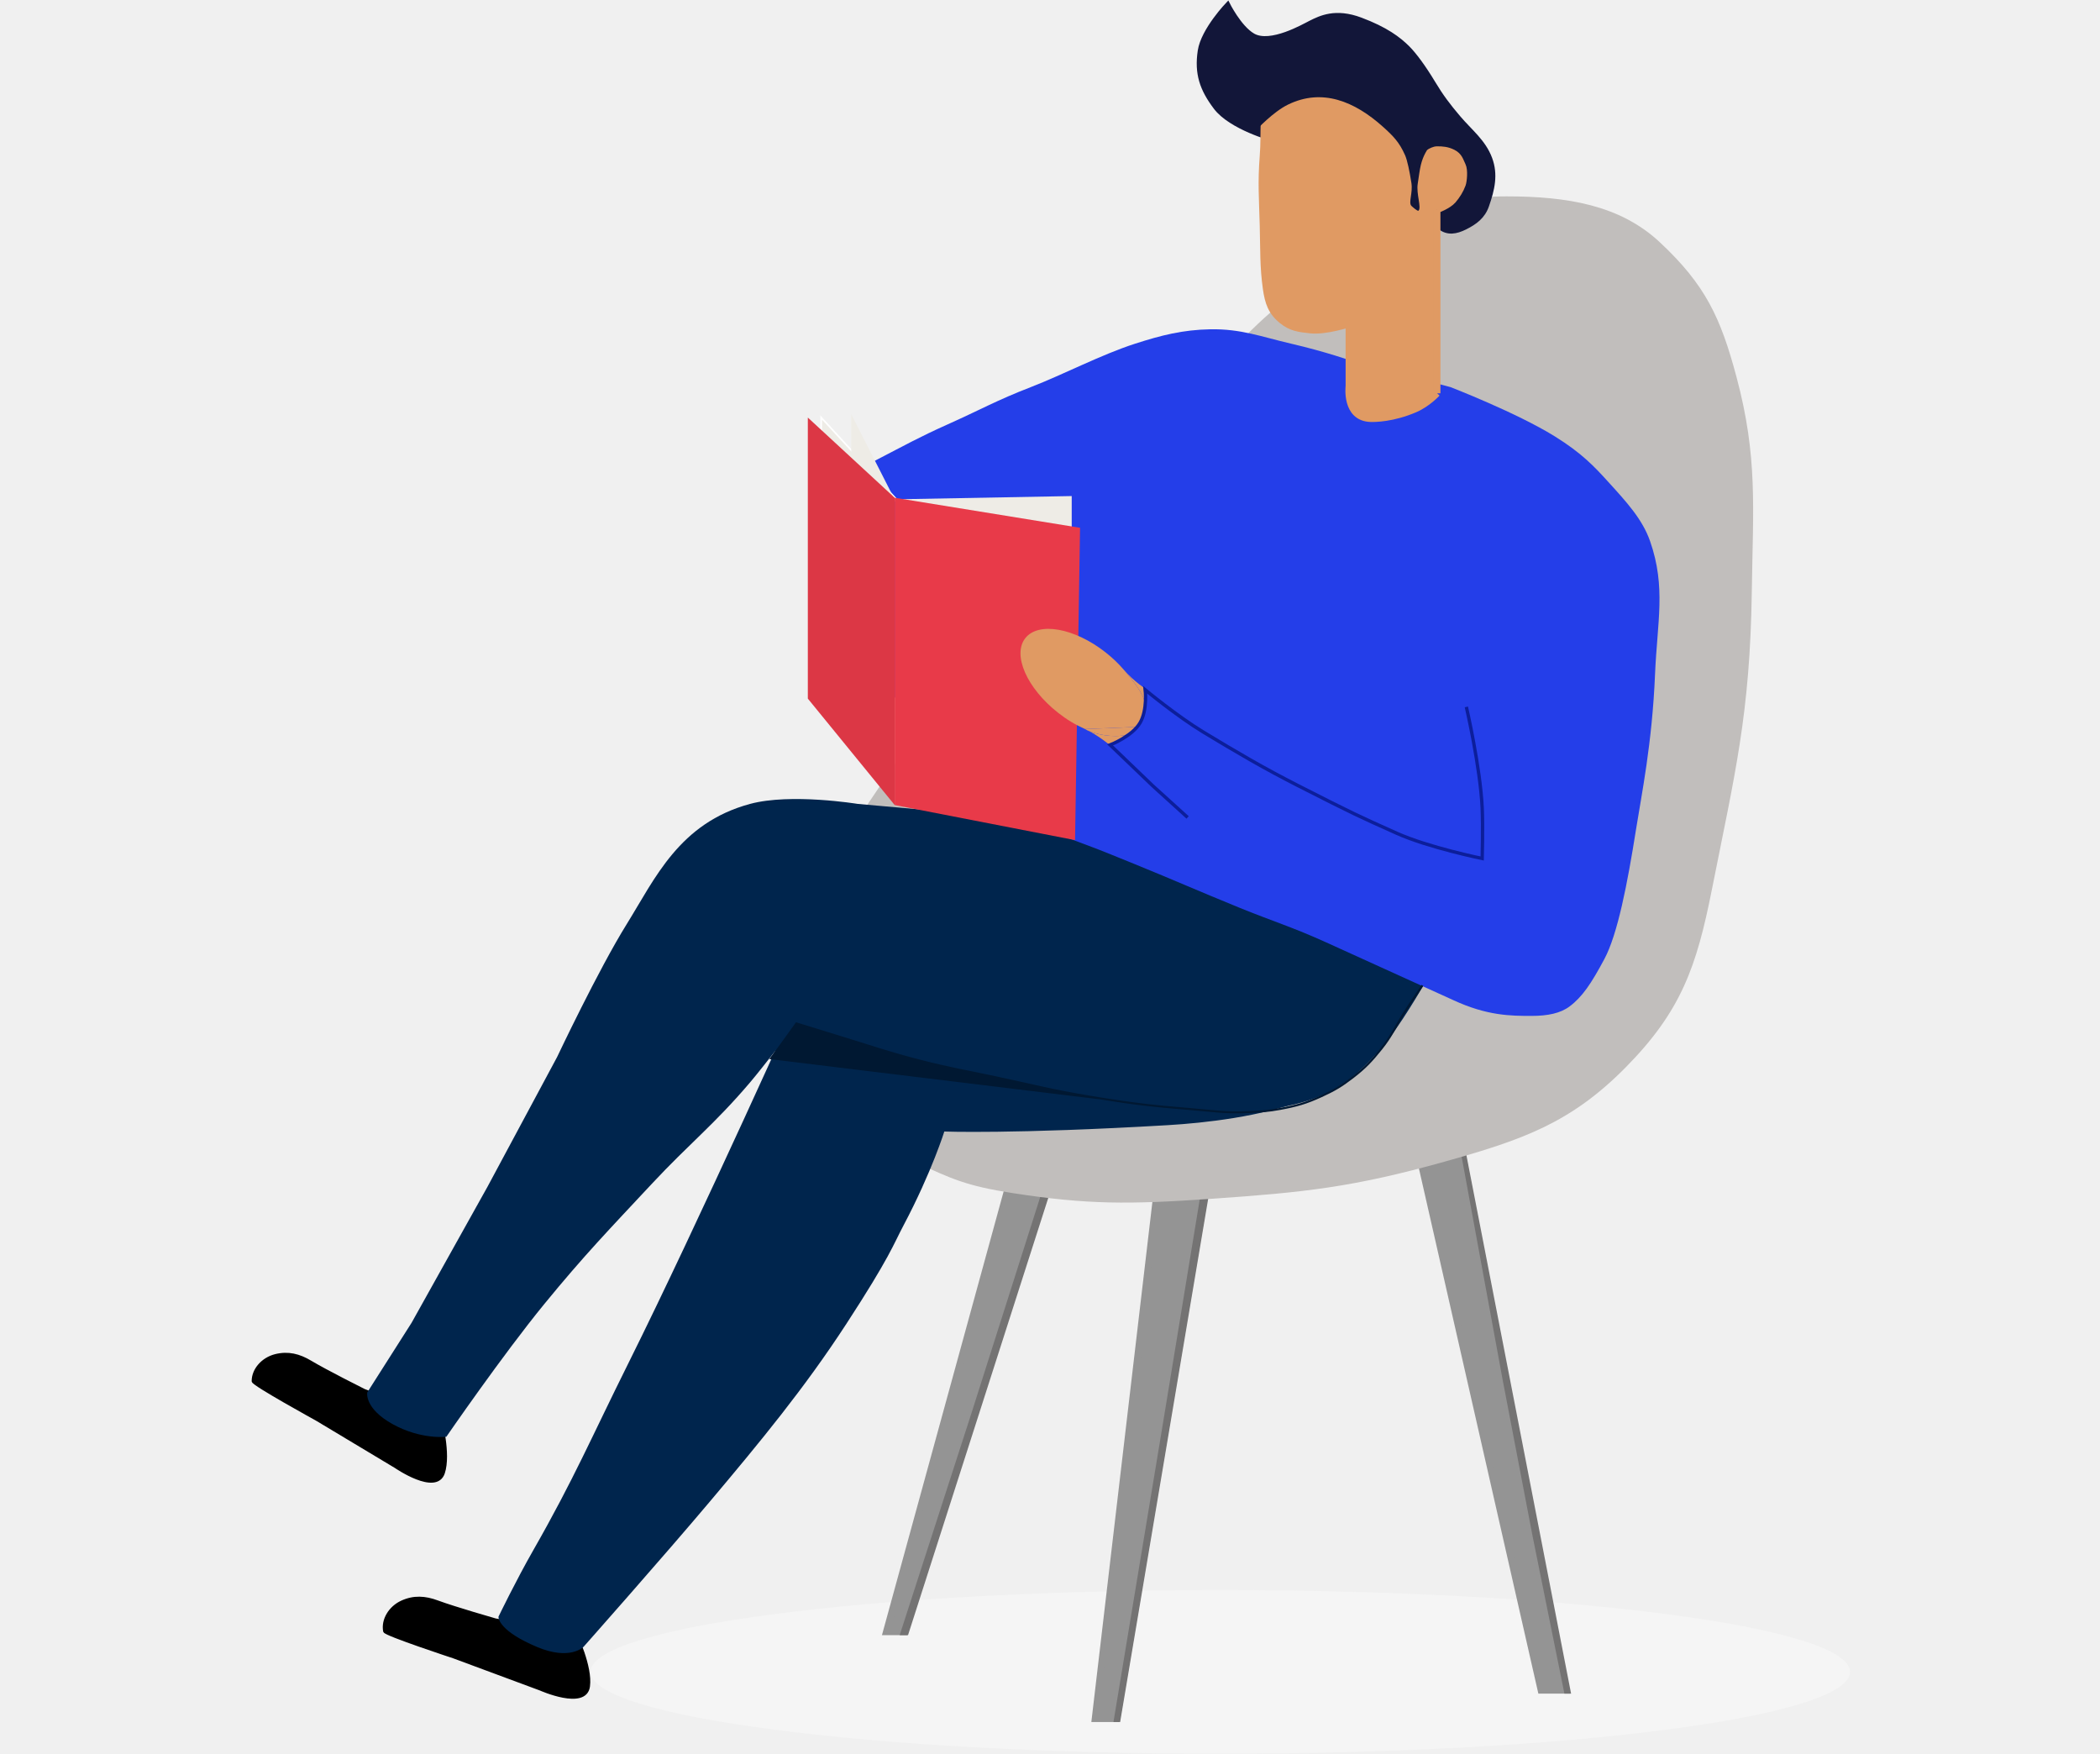
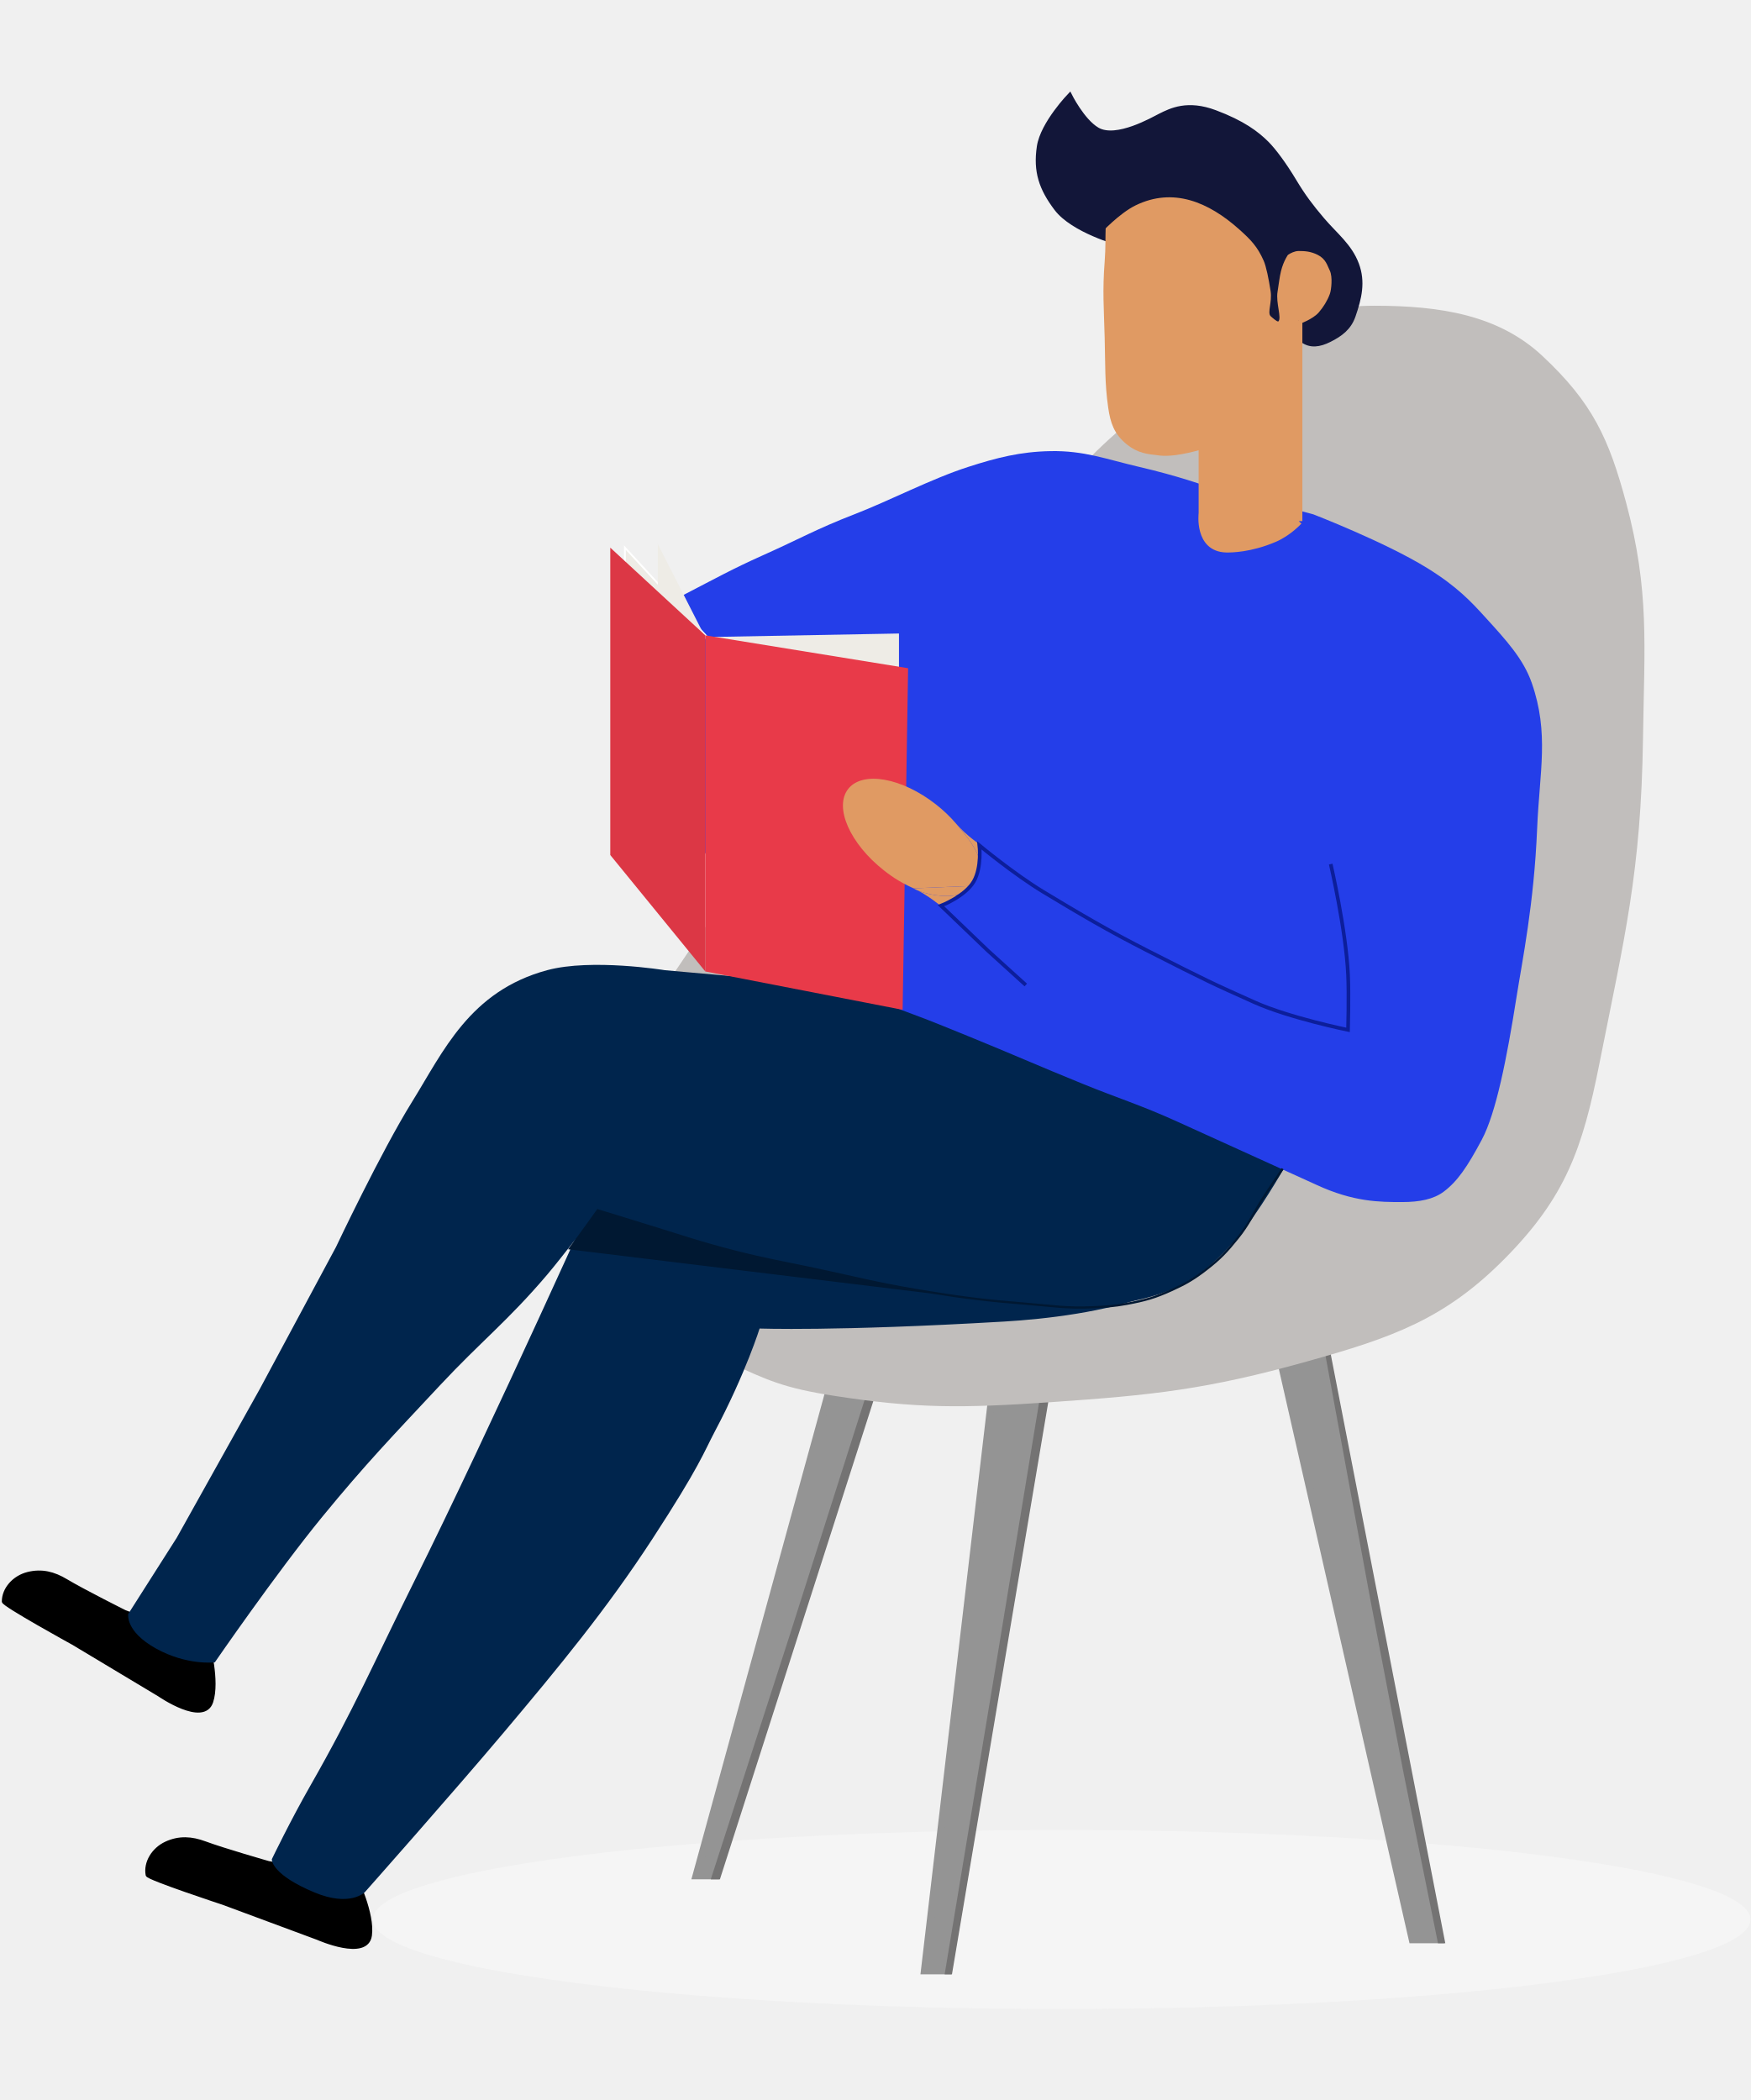
- <svg xmlns="http://www.w3.org/2000/svg" width="479" height="400" viewBox="0 0 479 525" fill="none">
+ <svg xmlns="http://www.w3.org/2000/svg" width="500" height="600" viewBox="0 0 479 525" fill="none">
  <ellipse cx="290.5" cy="500.5" rx="188.5" ry="24.5" fill="#F5F5F5" />
  <path d="M271.916 353.38L253 514.5H259.5L287.072 350.538L271.916 353.38Z" fill="#949494" stroke="#949494" stroke-width="2" />
  <path d="M347.696 335.382L386.5 506H394L360.958 335.382H347.696Z" fill="#949494" stroke="#949494" stroke-width="2" />
  <path d="M228.342 350.538L190.5 488.5H196L239.709 352.433L228.342 350.538Z" fill="#949494" stroke="#949494" stroke-width="2" />
  <path d="M237 357L216 423L194.5 489.5H197L239.5 357H237Z" fill="#747373" />
  <path d="M284.5 358L273 428L258.5 515.5H260.5L287 358H284.5Z" fill="#747373" />
  <path d="M362.5 345L375 413L384 460L393.5 507H395.5L364 345H362.5Z" fill="#747373" />
  <path d="M328.359 76.79C344.512 66.195 355.914 58.782 376.121 58.783C394.27 58.783 410.105 61.358 422.046 72.503C435.795 85.335 440.293 95.191 445.008 112.798C451.438 136.807 449.955 151.936 449.601 177.102C449.082 213.972 444.505 231.764 437.66 266.271C433.068 289.422 428.46 302.663 411.942 319.429C395.425 336.196 380.976 341.217 357.751 347.723C330.196 355.441 315.526 356.96 287.945 358.869C263.146 360.585 250.635 360.631 228.243 357.156C214.477 355.019 209.994 352.926 198.88 347.736L198.851 347.723C187.715 342.523 172.214 323.716 172.214 323.716L155.681 289.42C149.225 276.027 169.875 263.311 180.481 247.408C193.791 227.45 201.237 215.967 218.139 198.537C234.851 181.303 249.853 176.873 265.901 159.097C283.423 139.689 278.302 121.609 296.212 102.511C306.241 91.817 315.9 84.961 328.359 76.79Z" fill="#C1BEBC" />
  <path d="M34.154 416.291C34.154 416.291 22.787 410.605 18.051 407.765C14.701 405.757 11.42 404.922 7.631 405.868C3.842 406.814 1 410.034 1 413.449C1 414.395 19.945 424.816 19.945 424.816L43.627 439.023C43.627 439.023 55.688 447.36 57.835 440.918C59.73 435.234 56.888 424.816 56.888 424.816L34.154 416.291Z" fill="black" stroke="black" />
  <path d="M73.468 484.997C73.468 484.997 61.248 481.5 56.071 479.58C52.409 478.222 49.03 478.005 45.48 479.632C41.929 481.259 39.728 484.946 40.357 488.304C40.531 489.233 61.07 495.991 61.07 495.991L86.961 505.599C86.961 505.599 100.35 511.574 101.276 504.847C102.092 498.912 97.382 489.194 97.382 489.194L73.468 484.997Z" fill="black" stroke="black" />
  <path d="M306.017 41.732C306.017 41.732 293.558 38.337 288.966 32.26C284.801 26.745 283.205 22.043 284.23 15.209C285.19 8.809 292.756 1 292.756 1C292.756 1 296.243 8.083 300.334 10.473C305.454 13.464 315.49 7.631 317.384 6.684C320.439 5.156 324.962 2.895 332.54 5.736C340.118 8.578 343.987 11.5 346.749 14.262C348.644 16.156 351.485 19.945 354.327 24.681C356.764 28.744 358.839 31.49 361.905 35.101C365.464 39.294 369.454 42.264 371.378 47.416C373.189 52.267 372.134 56.734 370.43 61.624C369.283 64.92 366.926 66.704 363.8 68.255C361.149 69.57 358.576 70.049 356.222 68.255C353.795 66.406 354.327 60.677 354.327 60.677L359.064 54.046L351.485 45.521L342.013 30.365L328.751 20.892L315.49 23.734L306.017 41.732Z" fill="#121639" stroke="#121639" />
  <path d="M113.724 408.321C134.747 366.11 166.77 294.65 166.77 294.65L338.224 306.964C345.161 303.7 337.069 316.051 328.751 322.12C324.342 325.337 318.771 327.439 315.489 328.751C302.929 333.775 285.736 335.683 274.757 336.329C228.383 339.057 207.502 338.224 207.502 338.224C207.502 338.224 203.713 350.538 195.188 366.641C192.179 372.325 191.125 376.057 178.137 396.006C165.597 415.267 152.561 431.055 137.405 449.053C123.721 465.303 99.515 492.627 99.515 492.627C99.515 492.627 95.726 496.574 86.253 492.627C74.886 487.89 74.886 484.101 74.886 484.101C74.886 484.101 79.956 473.574 85.306 464.209C97.451 442.948 102.807 430.238 113.724 408.321Z" fill="#00254D" stroke="#00254D" />
  <path d="M181.926 240.657L234.973 245.393L342.013 277.6L351.485 294.65C351.485 294.65 344.182 307.507 338.5 314C331.5 322 325.5 327 315 330C297.571 334.98 285.247 330.214 267.179 328.752C244.687 326.932 232.346 323.343 210.344 318.332C192.059 314.167 163.928 306.017 163.928 306.017C163.928 306.017 161.234 309.534 157.297 314.542C155.006 317.457 151.852 321.504 149.719 324.015C139.052 336.579 131.601 342.28 120.354 354.328C107.482 368.116 100.096 375.727 88.148 390.323C75.588 405.667 58.783 430.108 58.783 430.108C58.783 430.108 51.205 431.055 42.679 426.319C34.154 421.582 35.101 416.846 35.101 416.846L48.363 396.006L71.097 355.274L91.937 316.437C91.937 316.437 104.268 290.339 112.776 276.652C121.285 262.965 128.484 246.396 149.719 240.657C161.861 237.375 181.926 240.657 181.926 240.657Z" fill="#00254D" />
  <path d="M359.383 115.881C359.383 115.881 379.122 123.507 390.57 130.598C398.795 135.692 402.637 139.871 406.426 144.036C412.11 150.283 416.846 155.403 419.159 162.034C423.968 175.822 421.284 186.248 420.635 201.819C419.769 222.595 416.598 237.814 414.952 248.234C412.353 264.682 409.421 279.686 405.479 287.072C401.537 294.457 398.848 298.439 395.059 301.281C392.299 303.351 388.481 304.122 383.692 304.122C377.552 304.122 370.43 304.122 360.25 299.407C357.762 298.254 331.661 286.421 322.131 282.093C312.179 277.573 306.265 275.827 296.141 271.705C283.923 266.729 277.17 263.702 264.954 258.719C253.146 253.903 251.959 253.525 251.959 253.525L238.098 248.331L243.296 238.808L208.643 230.152L187.851 201.584L190.451 190.33C190.451 190.33 186.119 177.354 182.654 166.965C180.172 159.526 178.663 153.47 179.188 149.652C179.713 145.833 176.621 143.939 180.032 142.141C183.093 140.528 184.386 139.312 187.851 137.523C195.786 133.425 200.489 130.787 208.643 127.144C218.741 122.632 223.45 119.871 233.766 115.881C243.445 112.138 254.865 106.146 264.954 102.895C272.788 100.37 279.248 98.725 287.478 98.576C296.711 98.409 302.74 100.809 311.735 102.895C322.157 105.311 329.928 108.089 329.928 108.089L359.383 115.881Z" fill="#243EE9" />
  <path d="M171 125L194 150L171 130V125Z" fill="#EEECE6" stroke="white" stroke-width="0.5" />
  <path d="M180 124V136.5L193.456 150.414L180 124Z" fill="#EEECE6" />
  <path d="M246 148.5L192 149.5L246 163V148.5Z" fill="#EEECE6" />
  <path d="M167 125L193 149V241L167 209.137V125Z" fill="#DC3745" />
  <path d="M193 149L248.5 158L247 251.5L193 241V149Z" fill="#E83A49" />
  <path d="M305.183 27.751C302.818 34.849 303.868 39.238 303.288 46.697C302.658 54.811 303.076 59.401 303.288 67.537C303.482 74.942 303.289 79.85 304.236 86.481C304.821 90.575 305.757 93.352 308.972 95.955C311.698 98.162 314.006 98.414 317.492 98.796L317.497 98.796C321.971 99.286 329 97 329 97V115.588C329 115.588 327.804 125.091 335.495 125.319C336.834 125.358 342.126 125.319 348.757 122.477C352.546 120.853 355.388 117.742 355.388 117.742V100.691V86.482V67.537V62.801C355.388 62.801 358.76 61.542 360.124 59.956C361.33 58.553 362.328 56.956 362.966 55.219C363.314 54.272 363.668 50.94 362.966 49.536C362.264 48.132 362.018 46.694 360.124 45.747C358.437 44.903 357.042 44.803 355.388 44.803C353.733 44.803 351.599 46.697 351.599 46.697C351.599 46.697 350.906 40.8 349.704 37.225C348.386 33.304 347.46 31.053 344.968 27.752C342.283 24.197 340.288 22.423 336.442 20.174C332.403 17.811 329.708 16.095 325.075 15.433C321.413 14.91 319.15 15.331 315.603 16.382C312.743 17.23 310.867 18.278 308.972 20.174C306.558 22.589 306.13 24.908 305.183 27.751Z" fill="#E09A63" />
  <path d="M355.388 117.742C355.388 117.742 352.546 120.853 348.757 122.477C342.126 125.319 336.834 125.358 335.495 125.319C327.804 125.091 329 115.588 329 115.588V97C329 97 321.971 99.286 317.497 98.796L317.492 98.796C314.006 98.414 311.698 98.162 308.972 95.955C305.757 93.352 304.821 90.575 304.236 86.481C303.289 79.85 303.482 74.942 303.288 67.537C303.076 59.401 302.658 54.811 303.288 46.697C303.868 39.238 302.818 34.849 305.183 27.751C306.13 24.908 306.558 22.589 308.972 20.174C310.867 18.278 312.743 17.23 315.603 16.382C319.15 15.331 321.413 14.91 325.075 15.433C329.708 16.095 332.403 17.811 336.442 20.174C340.288 22.423 342.283 24.197 344.968 27.752C347.46 31.053 348.386 33.304 349.704 37.225C350.906 40.8 351.599 46.697 351.599 46.697C351.599 46.697 353.733 44.803 355.388 44.803C357.042 44.803 358.437 44.903 360.124 45.747C362.018 46.694 362.264 48.132 362.966 49.536C363.668 50.94 363.314 54.272 362.966 55.219C362.328 56.956 361.33 58.553 360.124 59.956C358.76 61.542 355.388 62.801 355.388 62.801M355.388 117.742C355.388 117.742 355.388 107.35 355.388 100.691M355.388 117.742V100.691M355.388 100.691C355.388 95.142 355.388 92.031 355.388 86.482M355.388 100.691V86.482M355.388 86.482C355.388 79.084 355.388 74.935 355.388 67.537M355.388 86.482V67.537M355.388 67.537C355.388 65.687 355.388 62.801 355.388 62.801M355.388 67.537V62.801" stroke="#E09A63" stroke-width="2" />
  <path d="M310.753 31.312C306.28 33.493 301.281 38.89 301.281 38.89L297.492 31.312L299.386 18.051L317.384 11.42H331.593C335.066 13.314 342.202 17.293 342.96 18.051C343.718 18.808 348.959 27.207 351.485 31.312C351.485 31.312 357.003 34.036 356.222 37.943C355.274 42.679 351.991 43.498 350.538 49.31C350.142 50.897 349.9 53.099 349.591 54.994C349.1 58.005 350.774 62.116 349.826 63.063C349.565 63.325 347.958 61.886 347.696 61.625C346.749 60.677 348.167 57.78 347.696 54.77C347.167 51.385 346.481 48.005 345.802 46.468C344.097 42.611 342.312 40.758 339.171 37.943C330.685 30.336 320.997 26.318 310.753 31.312Z" fill="#121639" />
  <path d="M156 316.802C159.327 312.36 163.573 306.375 163.573 306.375C163.573 306.375 171.068 308.702 175.879 310.166C185.839 313.198 191.345 315.193 201.437 317.75C209.872 319.886 214.698 320.676 223.209 322.489C233.917 324.77 239.863 326.367 250.66 328.177C251.982 328.398 253.239 328.606 254.447 328.802L156 316.802Z" fill="#001832" />
  <path d="M351 295C351 295 347.179 300.576 345.32 303.531C342.752 307.615 341.715 310.197 338.694 313.958C335.745 317.629 333.899 319.61 330.175 322.489C326.763 325.128 324.63 326.382 320.709 328.177C316.136 330.27 313.346 331.047 308.403 331.968C304.751 332.649 302.648 332.741 298.937 332.916C291.911 333.248 287.963 332.526 280.951 331.968C270.403 331.13 263.979 330.346 254.447 328.802M254.447 328.802C253.239 328.606 251.982 328.398 250.66 328.177C239.863 326.367 233.917 324.77 223.209 322.489C214.698 320.676 209.872 319.886 201.437 317.75C191.345 315.193 185.839 313.198 175.879 310.166C171.068 308.702 163.573 306.375 163.573 306.375C163.573 306.375 159.327 312.36 156 316.802L254.447 328.802Z" stroke="#001832" stroke-width="0.6" />
  <path fill-rule="evenodd" clip-rule="evenodd" d="M265.927 217.594C267.381 215.74 268 213.5 268 210.5C267.276 207.397 264.42 203.801 261.595 200.5C260.04 198.682 258.2 196.911 256.113 195.274C246.772 187.943 236.021 186.051 232.1 191.047C228.179 196.043 232.572 206.036 241.914 213.367C244.558 215.443 246.932 216.877 250 218.253C256.22 217.996 265.927 217.594 265.927 217.594ZM265.927 217.594C264.991 218.786 263.666 219.586 262.065 220.014L265.927 217.594Z" fill="#E09A63" />
  <path d="M250 218.253C253.731 219.927 258 223.5 258 223.5L262.065 220.014C258.855 220.87 252.831 219.991 250 218.253Z" fill="#E09A63" />
  <path d="M265.927 217.594C265.927 217.594 256.22 217.996 250 218.253C252.831 219.991 258.855 220.87 262.065 220.014L265.927 217.594Z" fill="#E09A63" />
  <path d="M261.595 200.5C264.42 203.801 267.276 207.397 268 210.5L268.5 206.5C268.5 206.5 264.59 204 261.595 200.5Z" fill="#E09A63" />
  <path d="M280.704 244.709L270.274 235.255L257.5 223C257.5 223 264.122 220.447 266.482 216.345C268.723 212.449 268 206.5 268 206.5C268 206.5 277.456 214.347 285.445 219.182C295.501 225.266 303.415 229.921 313.891 235.255C330.605 243.764 331.656 244.217 343.284 249.436C352.817 253.715 368.885 257 368.885 257C368.885 257 369.144 247.405 368.885 241.873C368.31 229.563 364.144 211.618 364.144 211.618" stroke="#0C1E9B" />
</svg>
